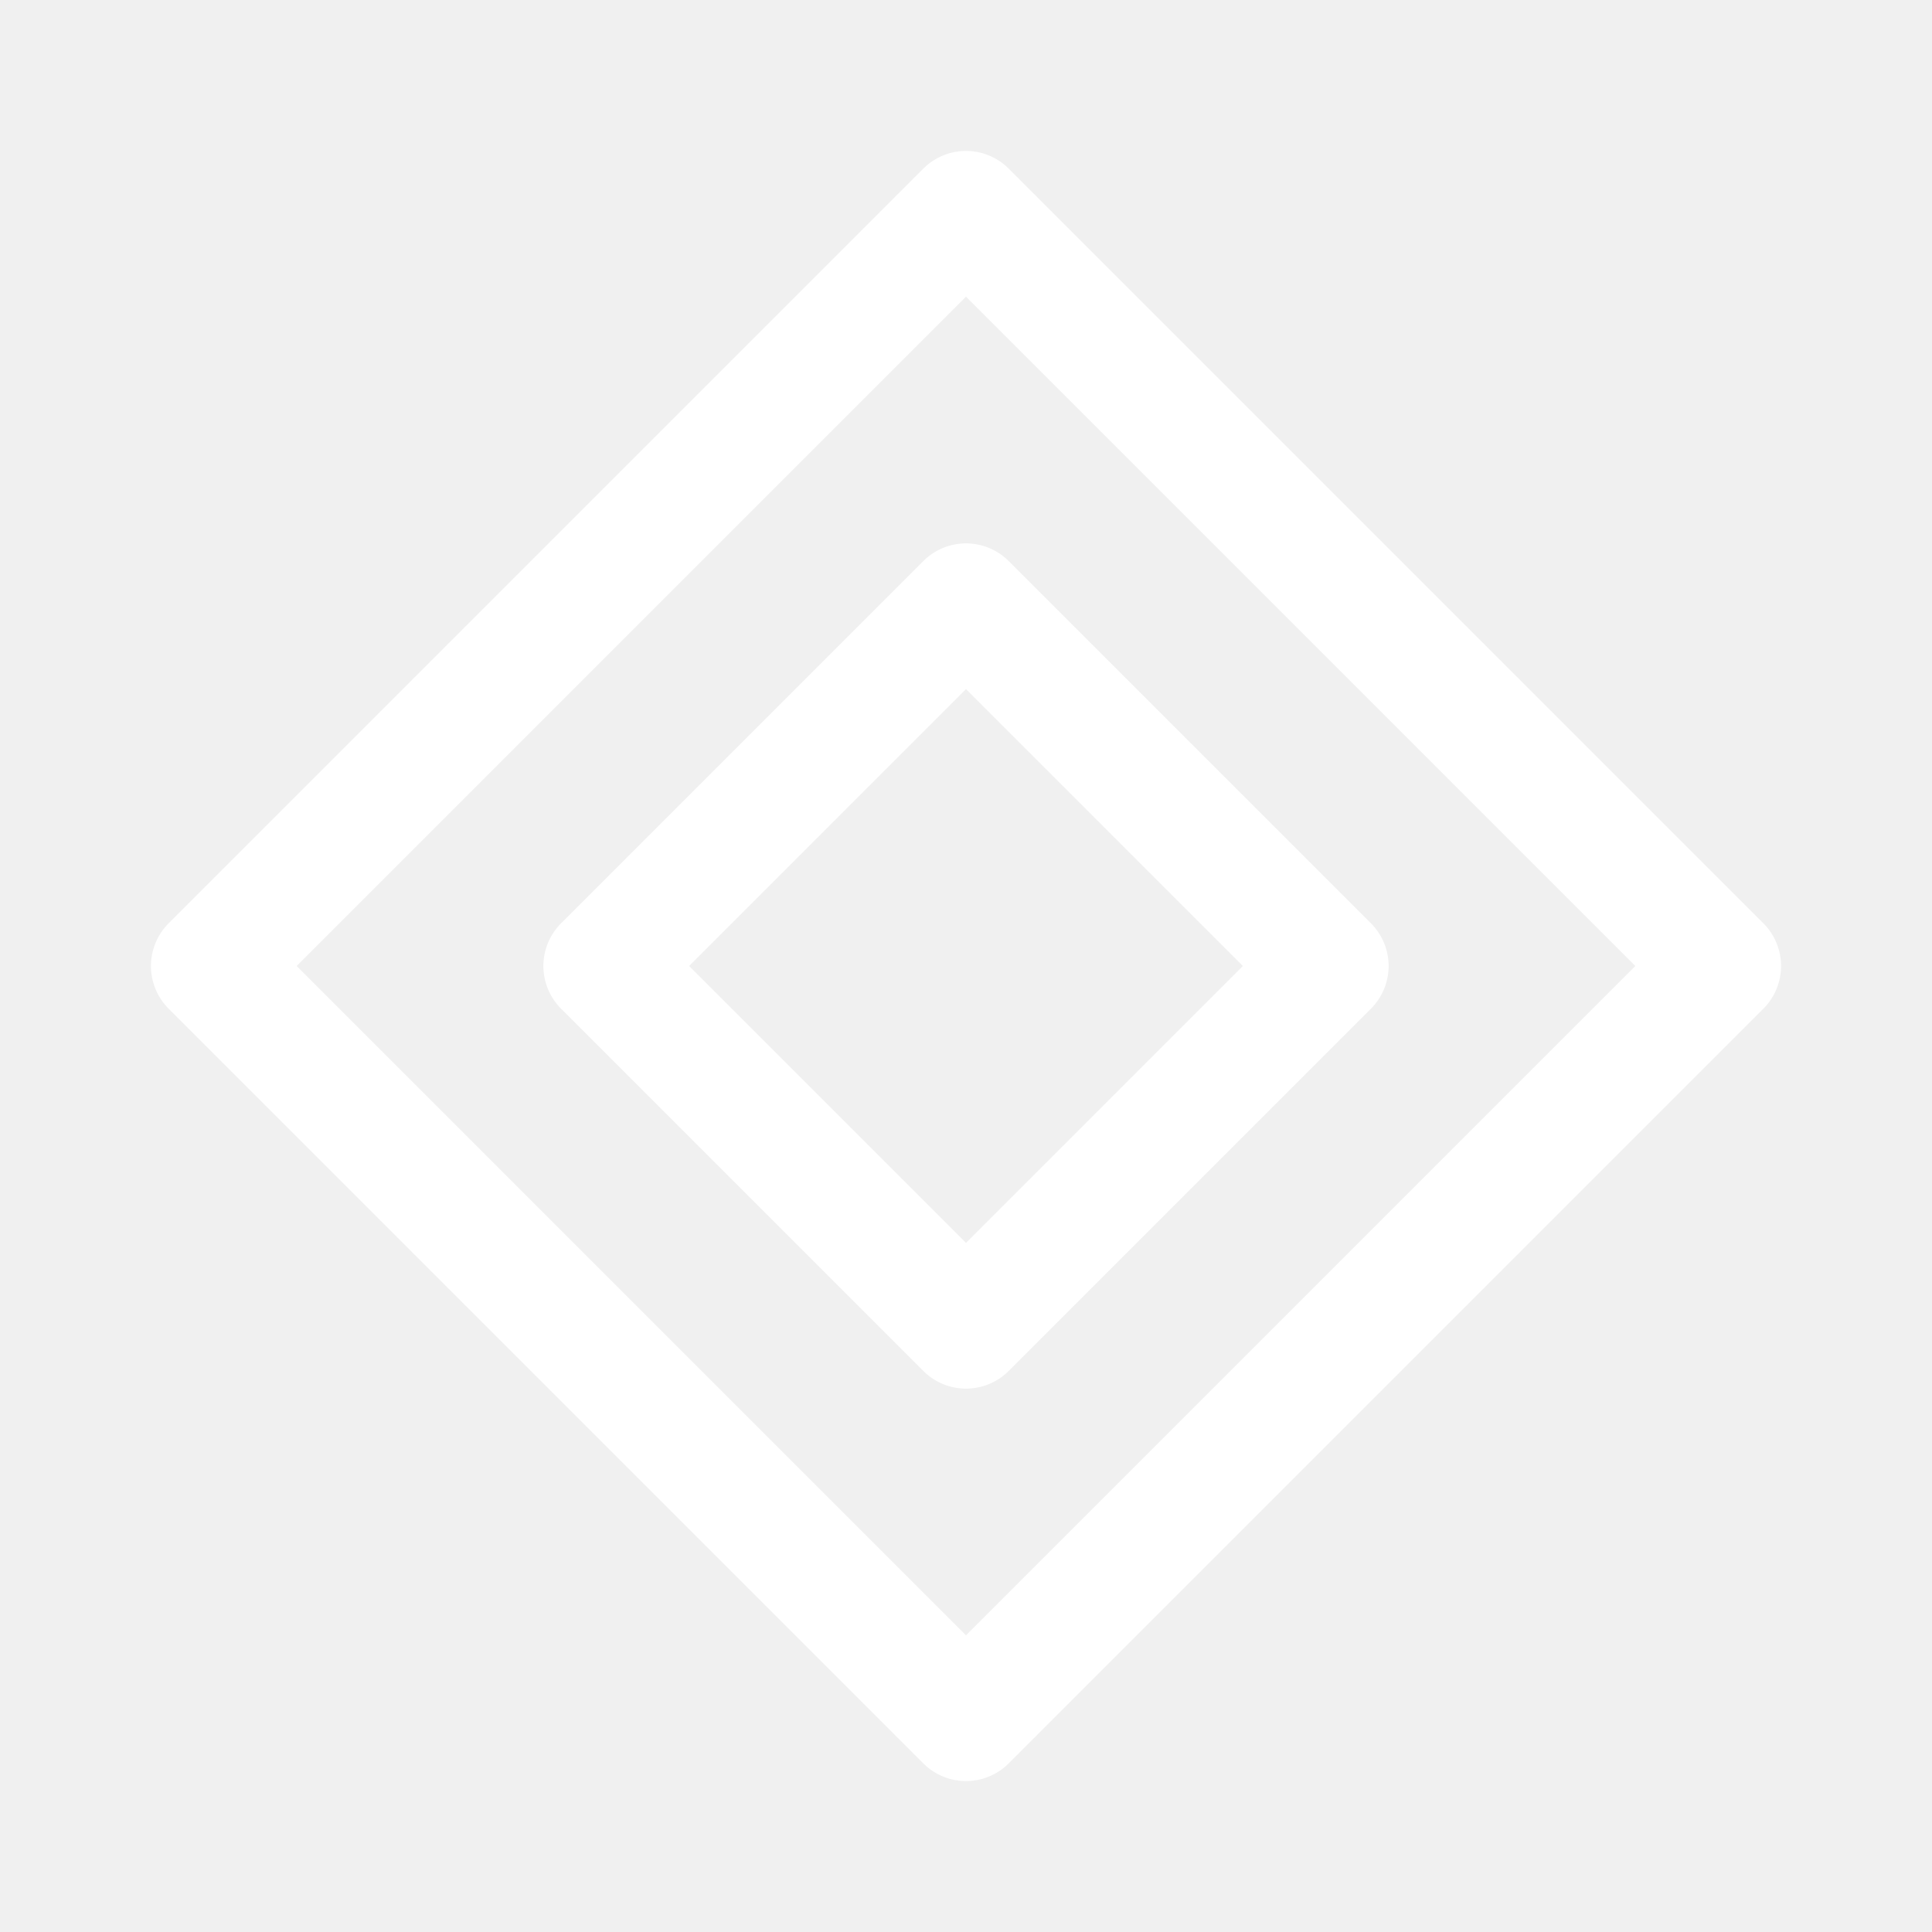
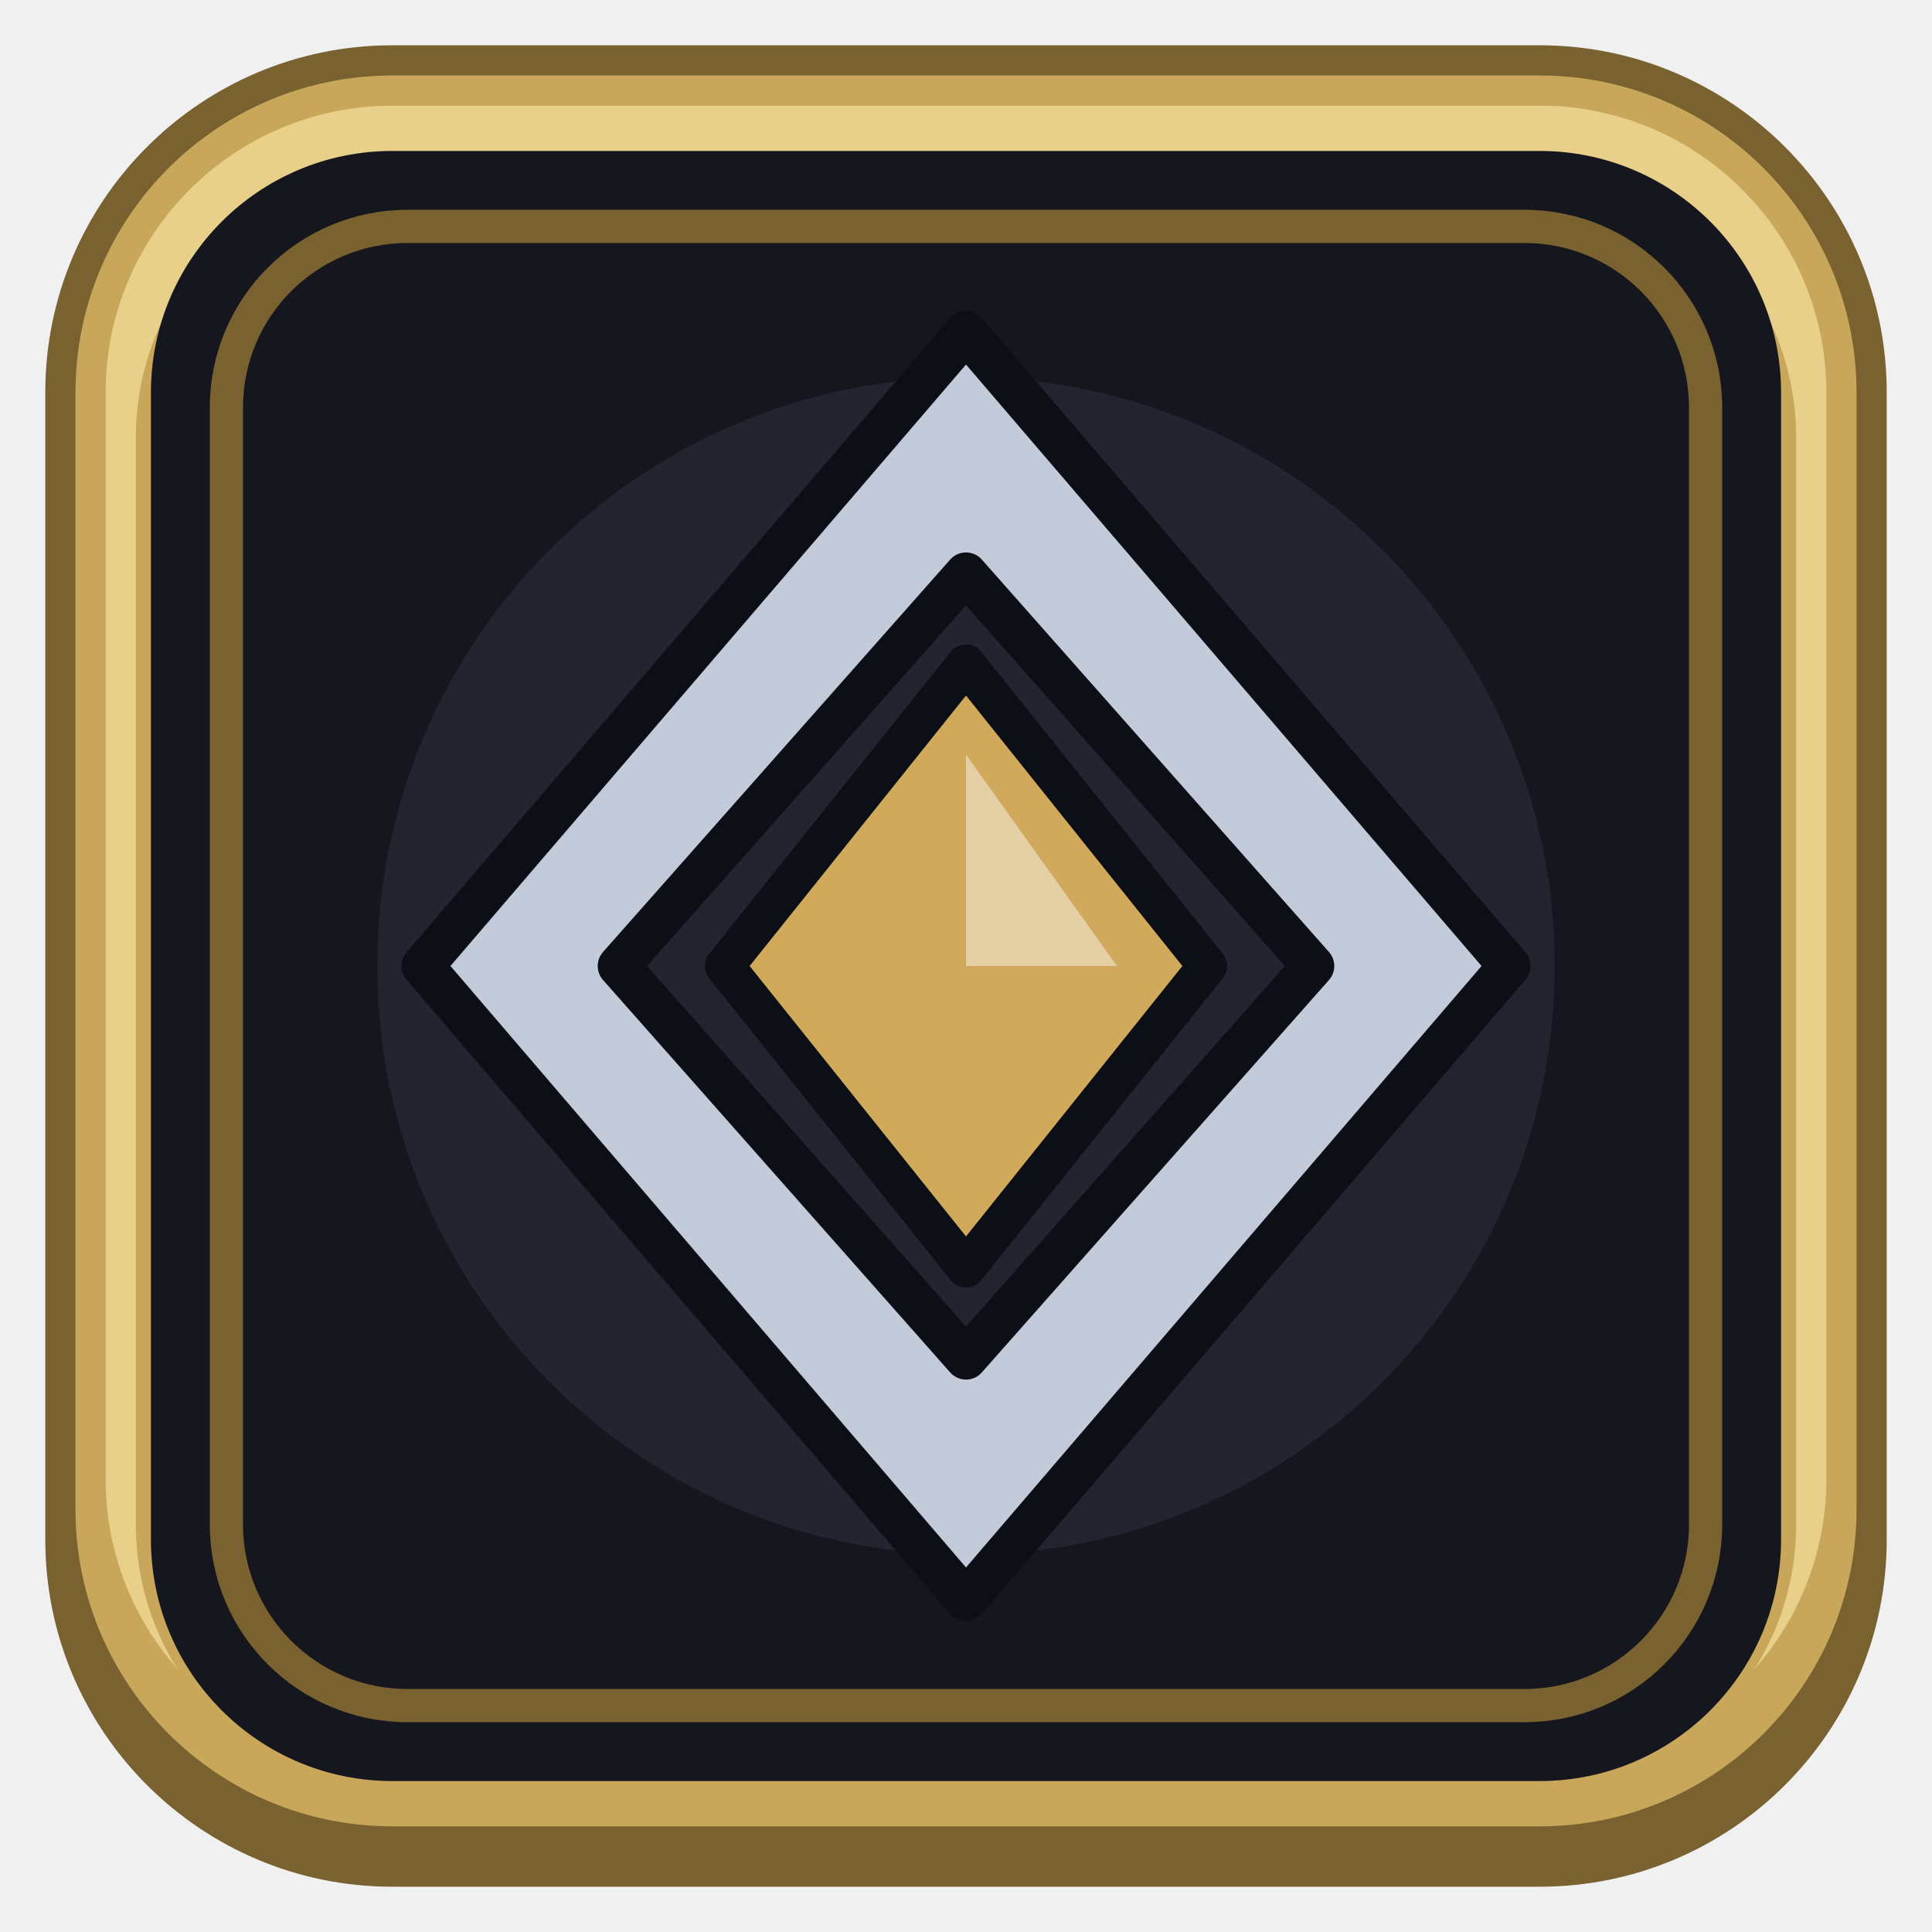
- <svg xmlns="http://www.w3.org/2000/svg" width="32" height="32" viewBox="0 0 32 32">
-   <g fill="none" stroke="#ffffff" stroke-width="2" stroke-linecap="round" stroke-linejoin="round">
-     <path d="M16 3.5 L28.5 16 L16 28.5 L3.5 16z" />
-     <path d="M16 10 L22 16 L16 22 L10 16z" />
-   </g>
+ <svg xmlns="http://www.w3.org/2000/svg" width="64" height="64" viewBox="0 0 64 64">
+   <rect x="1.5" y="1.5" width="61.0" height="61.0" rx="11.5" fill="#7a6130" />
+   <rect x="2.5" y="2.5" width="59.0" height="58.0" rx="10.5" fill="#c8a75a" />
+   <rect x="3.5" y="3.5" width="57.0" height="55.0" rx="9.5" fill="#e8cf8a" />
+   <rect x="4.5" y="5.5" width="55.0" height="54.0" rx="9.0" fill="#c8a75a" />
+   <rect x="5.0" y="5.0" width="54.0" height="54.0" rx="8.0" fill="#15161e" />
+   <rect x="7.5" y="7.5" width="49.0" height="49.0" rx="6.0" fill="none" stroke="#7a6130" stroke-width="1.1" stroke-linejoin="round" />
+   <circle cx="32.0" cy="32.0" r="19.5" fill="#23242f" />
+   <path d="M32 11 L50 32 L32 53 L14 32z M32 19 L43.5 32 L32 45 L20.5 32z" fill="#c3cbdb" stroke="#0d0f16" stroke-width="1.4" stroke-linejoin="round" fill-rule="evenodd" />
+   <polygon points="32.0,22.0 40.0,32.0 32.0,42.0 24.0,32.0" fill="#d0a95c" stroke="#0d0f16" stroke-width="1.3" stroke-linejoin="round" />
+   <polygon points="32.0,25.0 37.0,32.0 32.0,32.0" fill="#e5d0a5" />
</svg>
